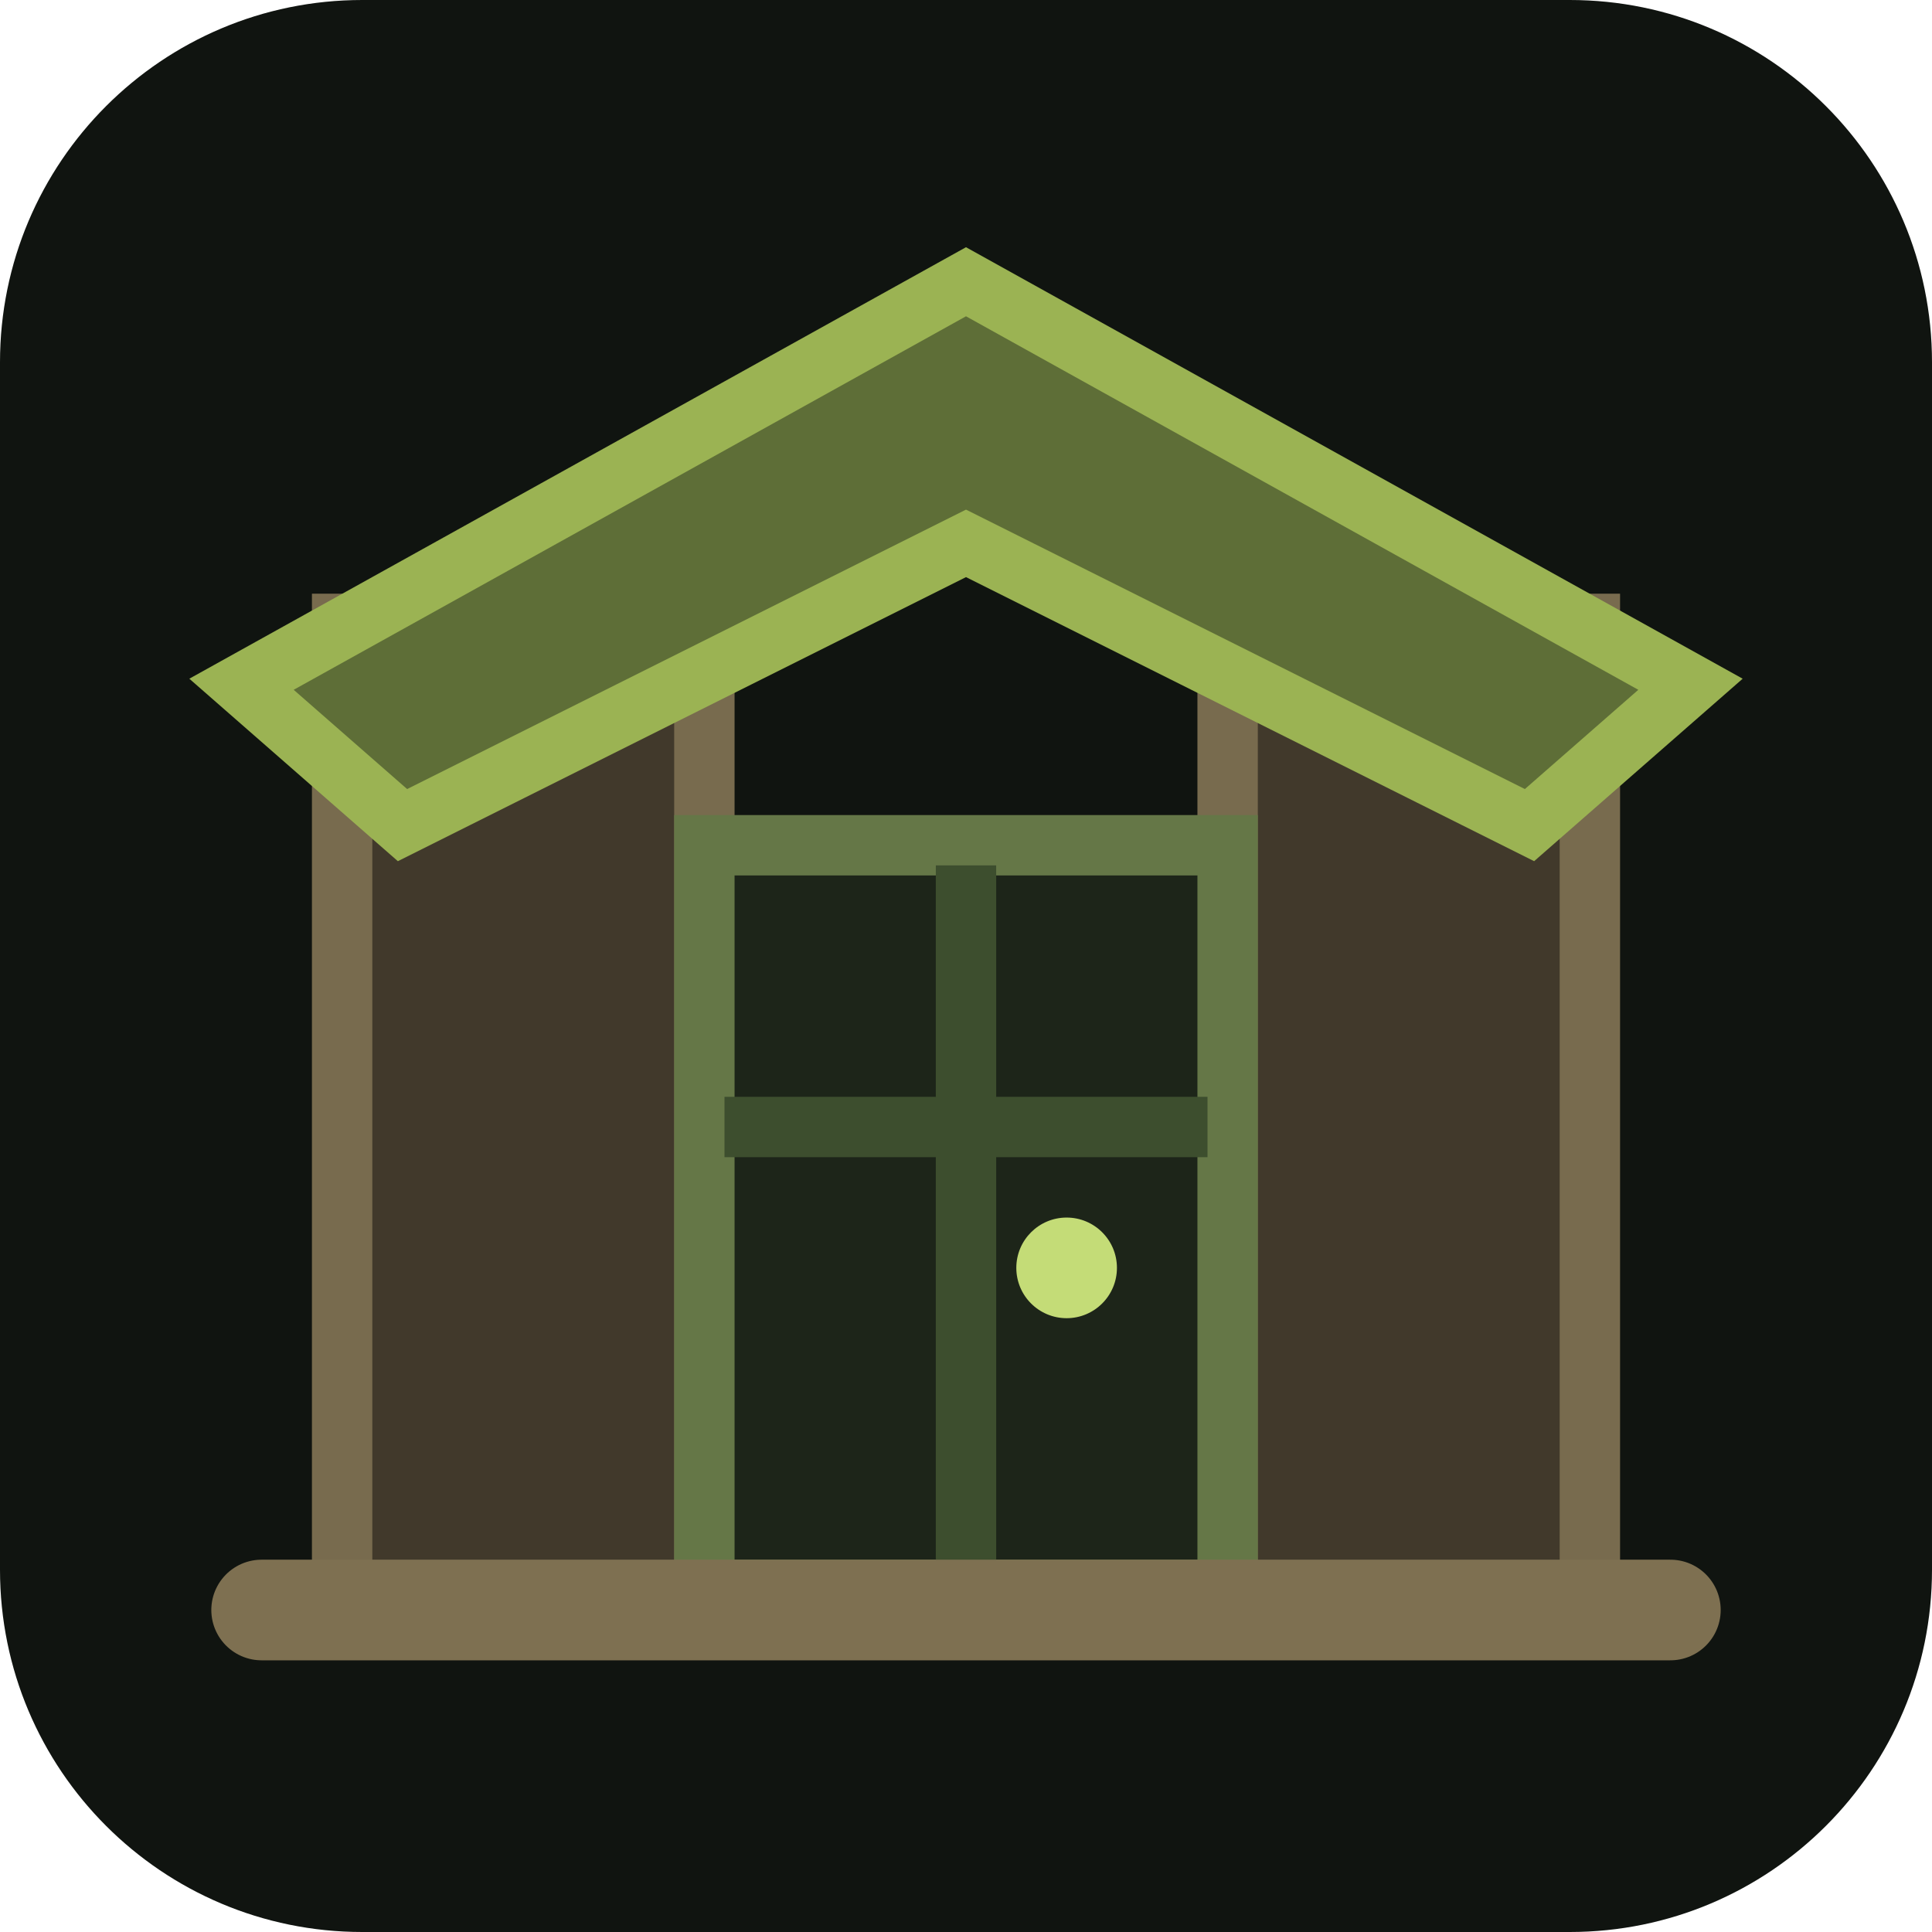
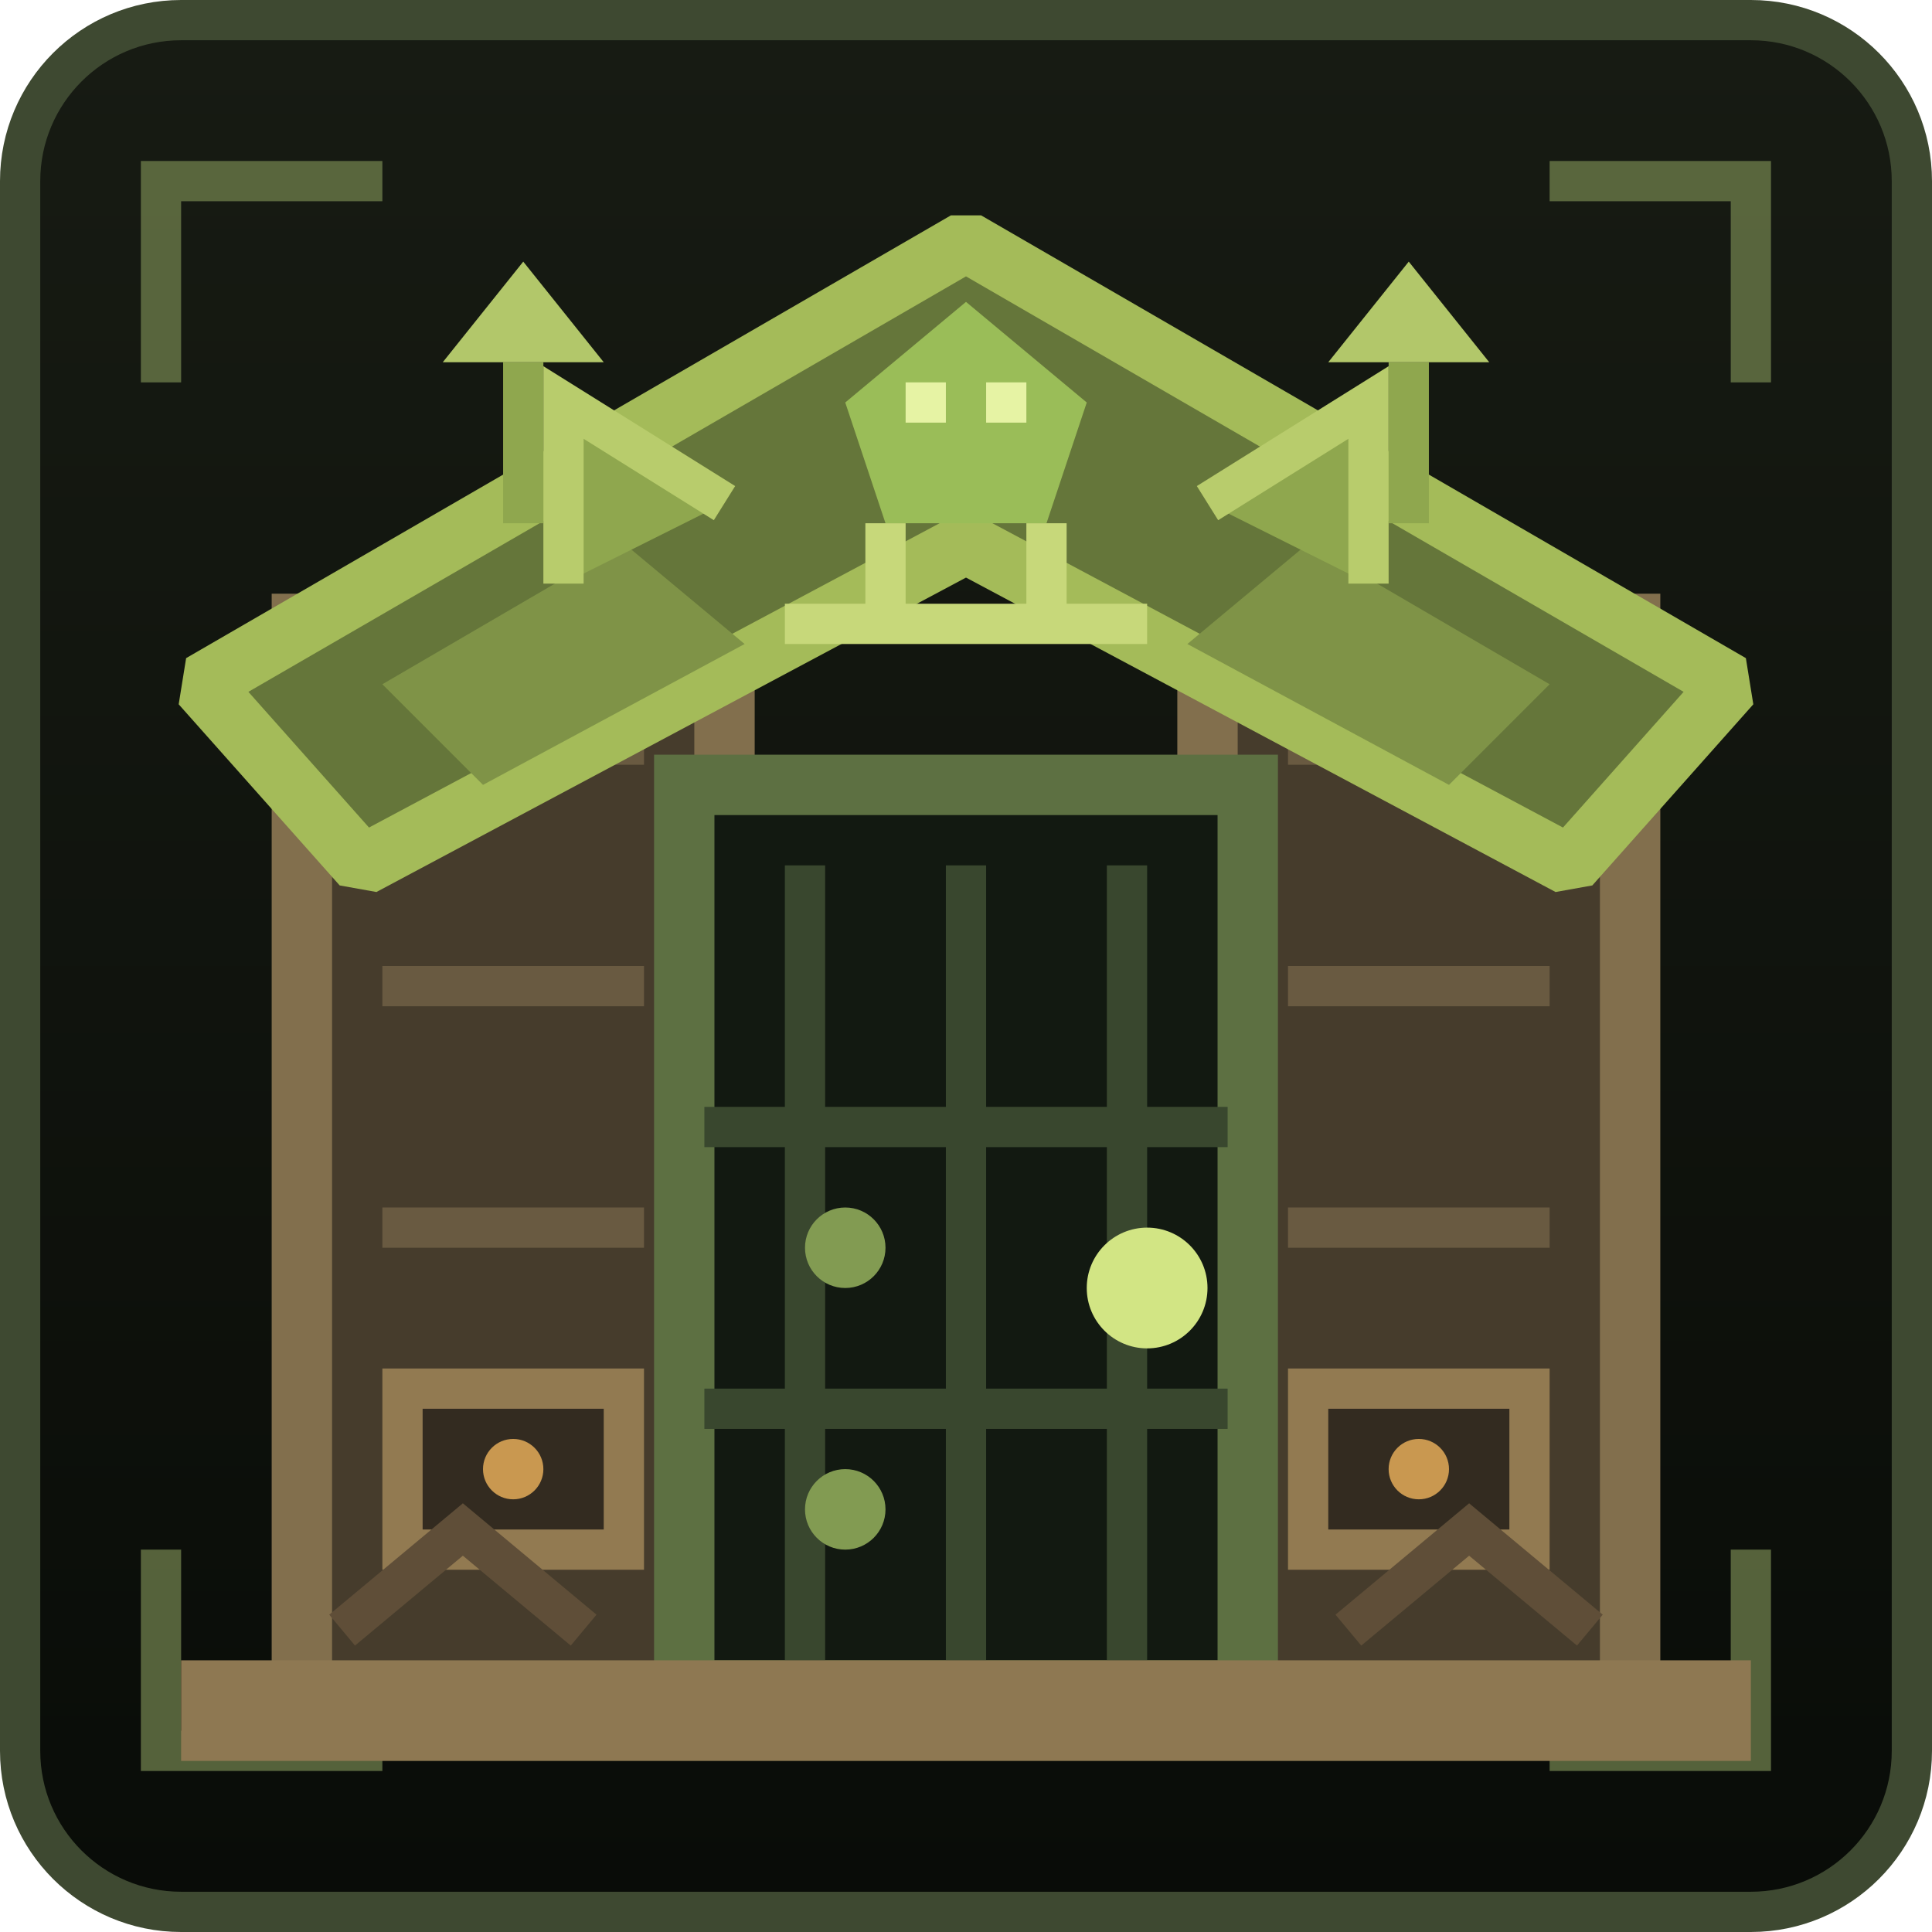
<svg xmlns="http://www.w3.org/2000/svg" viewBox="0 0 96 96" role="img" aria-labelledby="title">
-   <rect width="96" height="96" rx="18" fill="#101410" />
-   <path d="M17 79V31h18v48M61 79V31h18v48" fill="#41392b" stroke="#786b4e" stroke-width="3" />
-   <path d="M12 34 48 14l36 20-8 7-28-14-28 14-8-7Z" fill="#5e6e37" stroke="#9bb353" stroke-width="3" />
-   <path d="M35 42h26v37H35V42Z" fill="#1d2519" stroke="#657747" stroke-width="3" />
-   <path d="M48 43v36M36 56h24" stroke="#3d4e2e" stroke-width="3" />
-   <circle cx="53" cy="63" r="2.5" fill="#c4dc77" />
-   <path d="M13 80h70" stroke="#7e7051" stroke-width="5" stroke-linecap="round" />
+   <defs>
+     <linearGradient id="bg" x1="0" y1="0" x2="0" y2="1">
+       <stop stop-color="#171b13" />
+       <stop offset="1" stop-color="#090c08" />
+     </linearGradient>
+   </defs>
+   <rect x="1" y="1" width="94" height="94" rx="8" fill="url(#bg)" stroke="#3e4931" stroke-width="2" />
+   <path d="M8 19V9h11M77 9h10v10M8 77v10h11M77 87h10V77" fill="none" stroke="#758650" stroke-width="2" opacity=".7" />
+   <path d="M15 84V31h21v53M60 84V31h21v53" fill="#463c2c" stroke="#826f4d" stroke-width="3" />
+   <path d="M19 37h13M19 49h13M19 61h13M64 37h13M64 49h13M64 61h13" stroke="#695a41" stroke-width="2" />
+   <rect x="20" y="69" width="11" height="8" fill="#332b20" stroke="#927a51" stroke-width="2" />
+   <rect x="65" y="69" width="11" height="8" fill="#332b20" stroke="#927a51" stroke-width="2" />
+   <circle cx="25.5" cy="73" r="1.5" fill="#c99850" />
+   <circle cx="70.5" cy="73" r="1.5" fill="#c99850" />
+   <path d="M10 34 48 12l38 22-8 9-30-16-30 16-8-9Z" fill="#65763a" stroke="#a4bb59" stroke-width="3" stroke-linejoin="bevel" />
+   <path d="M19 34 31 27l6 5-13 7-5-5Zm58 0-12-7-6 5 13 7 5-5Z" fill="#7f9347" />
+   <path d="M34 39h28v45H34V39Z" fill="#121911" stroke="#5d7042" stroke-width="3" />
+   <path d="M40 43v41m8-41v41m8-41v41M35 56h26M35 70h26" stroke="#39472e" stroke-width="2" />
+   <path d="M28 29v-9l8 5m32 4v-9l-8 5" fill="#8fa74e" stroke="#b8cc6c" stroke-width="2" />
+   <path d="m42 20 6-5 6 5-2 6h-8l-2-6Z" fill="#9abd58" />
+   <rect x="45" y="19" width="2" height="2" fill="#e6f3a4" />
+   <rect x="49" y="19" width="2" height="2" fill="#e6f3a4" />
+   <path d="M44 26v5h8v-5M39 31h18" fill="none" stroke="#c7d87a" stroke-width="2" />
+   <path d="M26 18v8m44-8v8" stroke="#8fa74e" stroke-width="2" />
+   <path d="M22 18h8l-4-5-4 5Zm44 0h8l-4-5-4 5Z" fill="#b2c76a" />
+   <path d="M17 81l6-5 6 5m38 0 6-5 6 5" fill="none" stroke="#5f4e38" stroke-width="2" />
+   <circle cx="57" cy="64" r="3" fill="#d2e584" />
+   <circle cx="42" cy="62" r="2" fill="#829b52" />
+   <circle cx="42" cy="75" r="2" fill="#829b52" />
+   <path d="M9 85h78" stroke="#8e7852" stroke-width="5" />
</svg>
